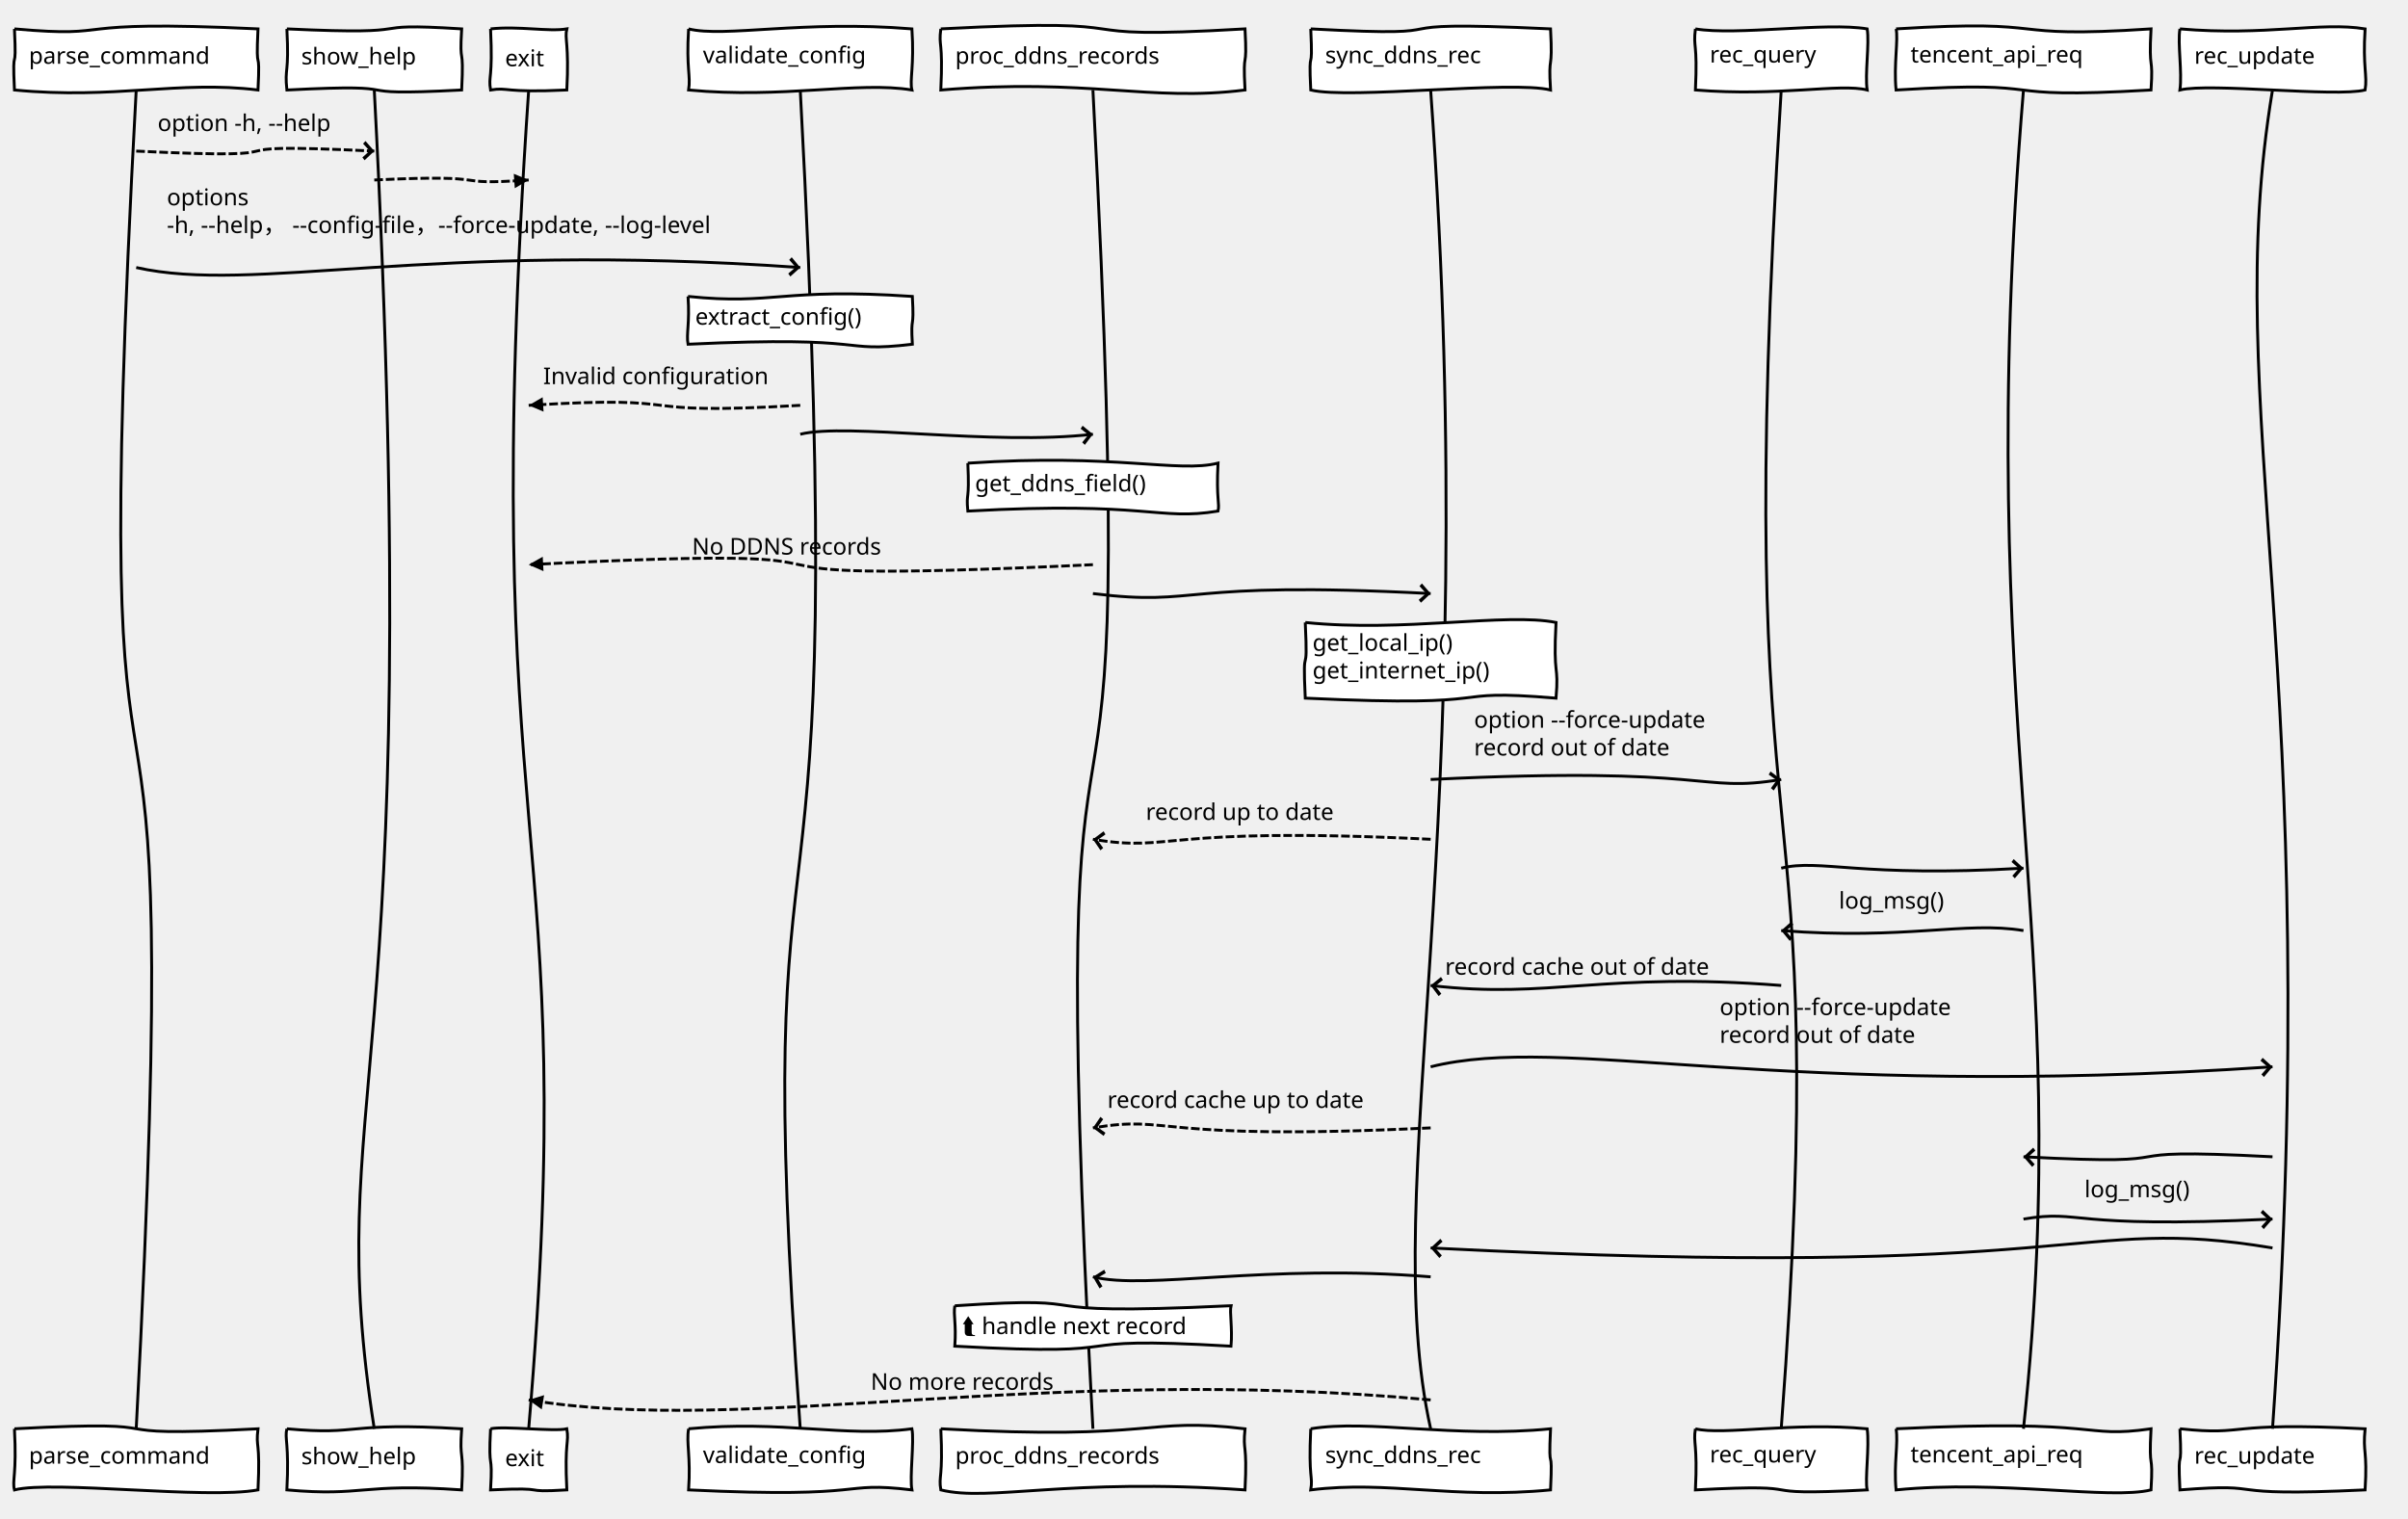
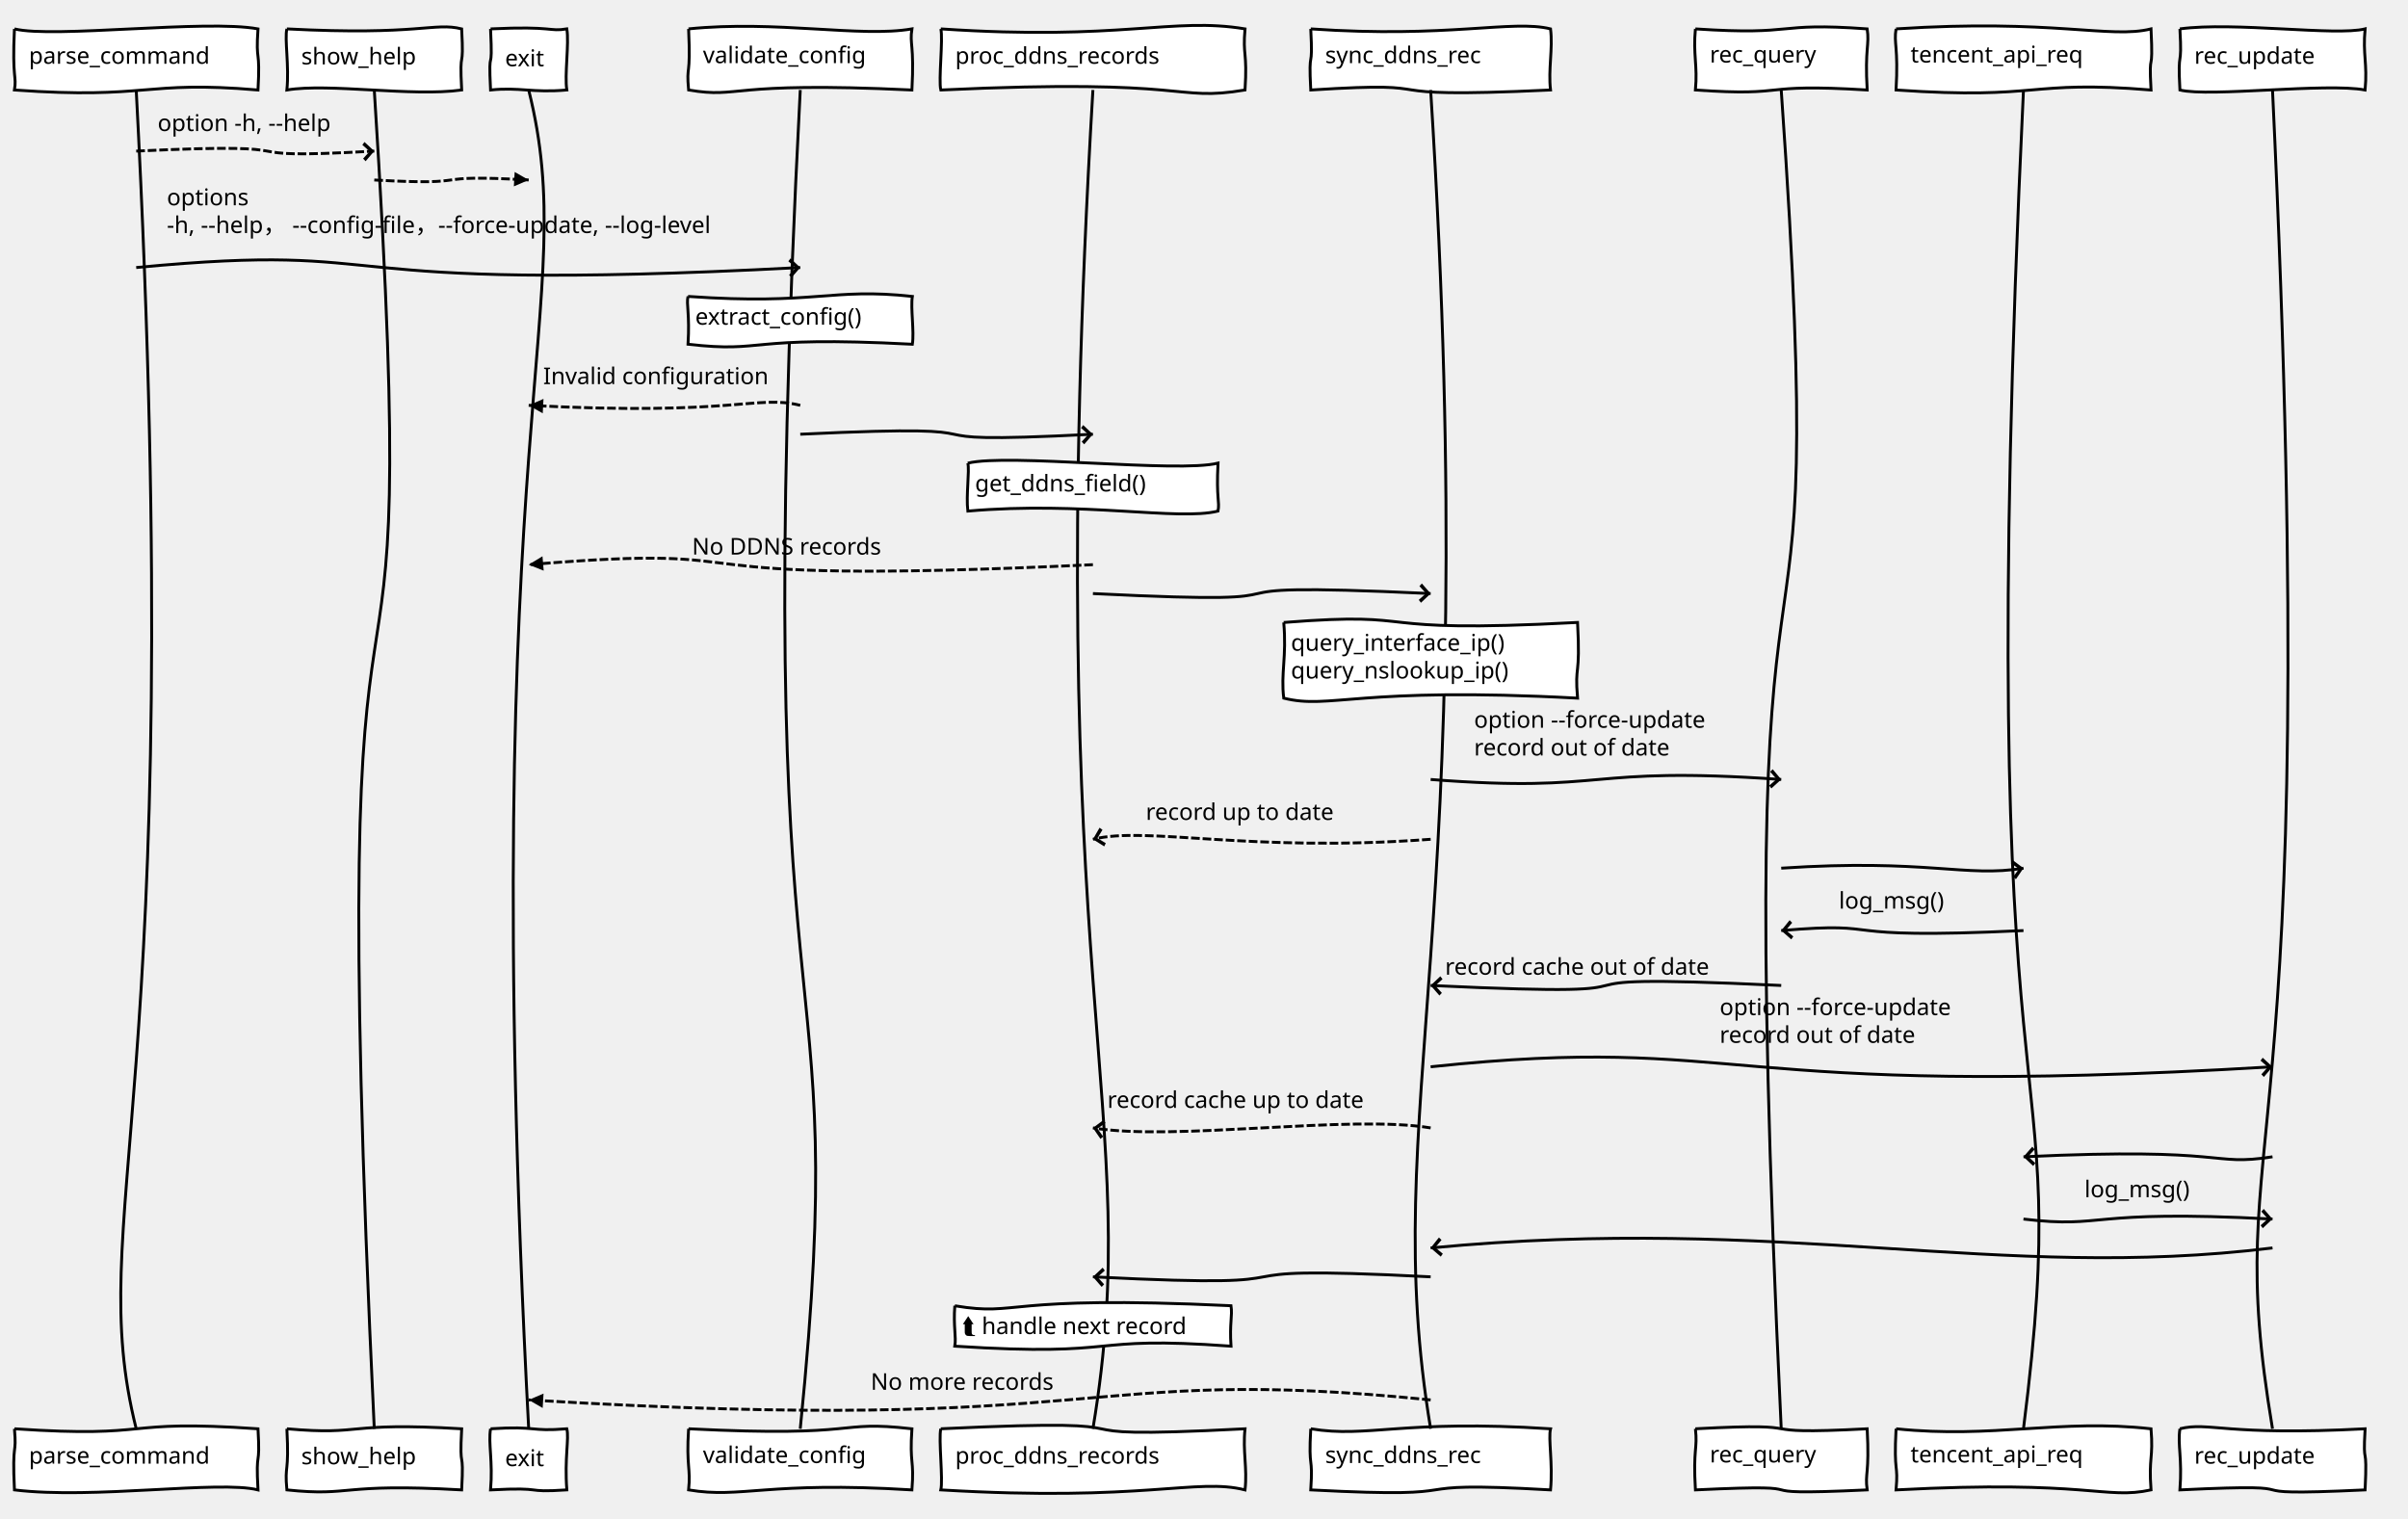
<svg xmlns="http://www.w3.org/2000/svg" width="1667" height="1051">
  <source>parse_command --&gt;&gt; show_help: option -h, --help
show_help --&gt; exit:
parse_command  -&gt;&gt; validate_config: options\n-h, --help， --config-file，--force-update, --log-level
note over validate_config: extract_config()
validate_config --&gt; exit: Invalid configuration
validate_config -&gt;&gt; proc_ddns_records:
note over proc_ddns_records: get_ddns_field()
proc_ddns_records --&gt; exit: No DDNS records
proc_ddns_records -&gt;&gt; sync_ddns_rec:
- note over sync_ddns_rec: get_local_ip()\n get_internet_ip()
+ note over sync_ddns_rec: query_interface_ip()\n query_nslookup_ip()
sync_ddns_rec -&gt;&gt; rec_query: option --force-update\n record out of date
sync_ddns_rec --&gt;&gt; proc_ddns_records: record up to date
rec_query -&gt;&gt; tencent_api_req:
tencent_api_req -&gt;&gt; rec_query: log_msg()
rec_query -&gt;&gt; sync_ddns_rec:record cache out of date
sync_ddns_rec -&gt;&gt; rec_update: option --force-update\n record out of date\n
sync_ddns_rec --&gt;&gt; proc_ddns_records: record cache up to date
rec_update -&gt;&gt; tencent_api_req: 
tencent_api_req -&gt;&gt; rec_update: log_msg()
rec_update -&gt;&gt; sync_ddns_rec: 
sync_ddns_rec -&gt;&gt; proc_ddns_records:
note over proc_ddns_records:⮬ handle next record
sync_ddns_rec --&gt; exit: No more records</source>
  <defs>
    <marker viewBox="0 0 5 5" markerWidth="5" markerHeight="5" orient="auto" refX="5" refY="2.5" id="markerArrowBlock">
      <path d="M 0 0 L 5 2.5 L 0 5 z" />
    </marker>
    <marker viewBox="0 0 9.6 16" markerWidth="4" markerHeight="16" orient="auto" refX="9.6" refY="8" id="markerArrowOpen">
      <path d="M 9.6,8 1.92,16 0,13.7 5.76,8 0,2.286 1.92,0 9.6,8 z" />
    </marker>
  </defs>
  <g class="title" />
  <g class="actor">
-     <path d="M10,20C85.8,26.7 37.0,13.3 178.6,20.0C176.9,55.5 180.3,28.2 178.6,62.3C123.7,55.5 79.4,69.0 10.0,62.3C8.3,26.8 11.7,55.5 10.0,20.0" stroke="#000000" fill="#ffffff" style="stroke-width: 2;" />
+     <path d="M10,20C37.0,26.7 142.2,13.3 178.6,20.0C176.9,44.8 180.3,31.9 178.6,62.3C99.1,55.5 103.4,69.0 10.0,62.3C11.7,52.1 8.3,55.5 10.0,20.0" stroke="#000000" fill="#ffffff" style="stroke-width: 2;" />
    <text x="20" y="44.143" style="font-size: 16px; font-family: daniel black;">
      <tspan x="20">parse_command</tspan>
    </text>
  </g>
  <g class="actor">
-     <path d="M10,989.086C138.1,982.3 50.5,995.8 178.6,989.1C176.9,1003.3 180.3,995.9 178.6,1031.4C142.2,1038.1 37.0,1024.6 10.0,1031.4C8.3,1024.6 11.7,1021.2 10.0,989.1" stroke="#000000" fill="#ffffff" style="stroke-width: 2;" />
+     <path d="M10,989.086C109.7,995.8 80.3,982.3 178.6,989.1C180.3,1018.5 176.9,1000.9 178.6,1031.4C151.6,1024.6 64.6,1038.1 10.0,1031.4C8.3,995.9 11.7,1008.7 10.0,989.1" stroke="#000000" fill="#ffffff" style="stroke-width: 2;" />
    <text x="20" y="1013.229" style="font-size: 16px; font-family: daniel black;">
      <tspan x="20">parse_command</tspan>
    </text>
  </g>
-   <path d="M94.3,62.3C57.2,744.4 131.4,284.7 94.3,989.1" stroke="#000000" fill="none" style="stroke-width: 2;" />
-   <g class="actor">
-     <path d="M198.584,20C300.3,24.8 244.1,15.2 319.6,20.0C317.9,48.4 321.3,28.0 319.6,62.3C228.7,67.1 294.1,57.4 198.6,62.3C196.9,46.0 200.3,52.1 198.6,20.0" stroke="#000000" fill="#ffffff" style="stroke-width: 2;" />
+   <path d="M94.3,62.3C131.4,766.7 57.2,840.8 94.3,989.1" stroke="#000000" fill="none" style="stroke-width: 2;" />
+   <g class="actor">
+     <path d="M198.584,20C290.6,24.8 300.3,15.2 319.6,20.0C321.3,52.1 317.9,30.1 319.6,62.3C285.2,67.1 227.6,57.4 198.6,62.3C200.3,45.7 196.9,26.8 198.6,20.0" stroke="#000000" fill="#ffffff" style="stroke-width: 2;" />
    <text x="208.584" y="44.571" style="font-size: 16px; font-family: daniel black;">
      <tspan x="208.584">show_help</tspan>
    </text>
  </g>
  <g class="actor">
-     <path d="M198.584,989.086C251.1,993.9 237.1,984.2 319.6,989.1C317.9,1012.3 321.3,1001.3 319.6,1031.4C249.5,1026.5 252.3,1036.2 198.6,1031.4C200.3,999.2 196.9,995.9 198.6,989.1" stroke="#000000" fill="#ffffff" style="stroke-width: 2;" />
+     <path d="M198.584,989.086C252.8,993.9 237.4,984.2 319.6,989.1C317.9,1021.4 321.3,999.4 319.6,1031.4C234.1,1026.5 244.4,1036.2 198.6,1031.4C196.9,1012.9 200.3,1021.2 198.6,989.1" stroke="#000000" fill="#ffffff" style="stroke-width: 2;" />
    <text x="208.584" y="1013.657" style="font-size: 16px; font-family: daniel black;">
      <tspan x="208.584">show_help</tspan>
    </text>
  </g>
-   <path d="M259.1,62.3C296.2,766.7 222.0,751.7 259.1,989.1" stroke="#000000" fill="none" style="stroke-width: 2;" />
-   <g class="actor">
-     <path d="M339.63,20C359.3,17.9 379.7,22.1 392.4,20.0C390.7,26.9 394.1,30.1 392.4,62.3C348.1,64.4 352.3,60.2 339.6,62.3C337.9,52.1 341.3,55.5 339.6,20.0" stroke="#000000" fill="#ffffff" style="stroke-width: 2;" />
+   <path d="M259.1,62.3C296.2,642.5 222.0,210.6 259.1,989.1" stroke="#000000" fill="none" style="stroke-width: 2;" />
+   <g class="actor">
+     <path d="M339.63,20C383.9,17.9 379.7,22.1 392.4,20.0C394.1,30.1 390.7,52.1 392.4,62.3C368.3,64.4 359.7,60.2 339.6,62.3C337.9,28.2 341.3,55.5 339.6,20.0" stroke="#000000" fill="#ffffff" style="stroke-width: 2;" />
    <text x="350.487" y="45.857" style="font-size: 16px; font-family: daniel black;">
      <tspan x="349.63">exit</tspan>
    </text>
  </g>
  <g class="actor">
-     <path d="M339.63,989.086C348.8,987.0 383.9,991.2 392.4,989.1C394.1,999.2 390.7,997.0 392.4,1031.4C357.5,1033.5 383.9,1029.3 339.6,1031.4C341.3,1002.7 337.9,1021.2 339.6,989.1" stroke="#000000" fill="#ffffff" style="stroke-width: 2;" />
+     <path d="M339.63,989.086C373.0,987.0 366.0,991.2 392.4,989.1C394.1,995.9 390.7,1009.4 392.4,1031.4C360.6,1033.5 379.7,1029.3 339.6,1031.4C341.3,1011.6 337.9,999.2 339.6,989.1" stroke="#000000" fill="#ffffff" style="stroke-width: 2;" />
    <text x="350.487" y="1014.943" style="font-size: 16px; font-family: daniel black;">
      <tspan x="349.63">exit</tspan>
    </text>
  </g>
-   <path d="M366.0,62.3C328.9,603.2 403.1,553.2 366.0,989.1" stroke="#000000" fill="none" style="stroke-width: 2;" />
-   <g class="actor">
-     <path d="M476.654,20C501.6,26.2 555.7,13.8 631.3,20.0C633.0,46.0 629.6,55.5 631.3,62.3C594.2,56.1 541.9,68.5 476.7,62.3C478.3,52.1 475.0,48.1 476.7,20.0" stroke="#000000" fill="#ffffff" style="stroke-width: 2;" />
+   <path d="M366.0,62.3C403.1,210.6 328.9,284.7 366.0,989.1" stroke="#000000" fill="none" style="stroke-width: 2;" />
+   <g class="actor">
+     <path d="M476.654,20C537.5,13.8 595.6,26.2 631.3,20.0C629.6,30.9 633.0,30.1 631.3,62.3C501.4,56.1 513.8,68.5 476.7,62.3C475.0,43.5 478.3,55.5 476.7,20.0" stroke="#000000" fill="#ffffff" style="stroke-width: 2;" />
    <text x="486.654" y="43.714" style="font-size: 16px; font-family: daniel black;">
      <tspan x="486.654">validate_config</tspan>
    </text>
  </g>
  <g class="actor">
-     <path d="M476.654,989.086C541.6,982.9 584.7,995.3 631.3,989.1C633.0,997.8 629.6,1022.9 631.3,1031.4C579.0,1025.2 606.5,1037.6 476.7,1031.4C478.3,1007.9 475.0,999.2 476.7,989.1" stroke="#000000" fill="#ffffff" style="stroke-width: 2;" />
+     <path d="M476.654,989.086C599.6,995.3 577.0,982.9 631.3,989.1C629.6,1014.3 633.0,1009.7 631.3,1031.4C530.4,1025.2 513.8,1037.6 476.7,1031.4C478.3,1016.0 475.0,1015.6 476.7,989.1" stroke="#000000" fill="#ffffff" style="stroke-width: 2;" />
    <text x="486.654" y="1012.8" style="font-size: 16px; font-family: daniel black;">
      <tspan x="486.654">validate_config</tspan>
    </text>
  </g>
-   <path d="M554.0,62.3C591.0,752.7 516.9,476.2 554.0,989.1" stroke="#000000" fill="none" style="stroke-width: 2;" />
-   <g class="actor">
-     <path d="M651.279,20C811.4,11.6 718.8,28.4 861.9,20.0C863.6,52.1 860.2,30.9 861.9,62.3C795.5,70.7 753.5,53.9 651.3,62.3C653.0,26.8 649.6,33.3 651.3,20.0" stroke="#000000" fill="#ffffff" style="stroke-width: 2;" />
+   <path d="M554.0,62.3C516.9,778.2 591.0,622.0 554.0,989.1" stroke="#000000" fill="none" style="stroke-width: 2;" />
+   <g class="actor">
+     <path d="M651.279,20C776.8,28.4 811.4,11.6 861.9,20.0C860.2,39.1 863.6,35.1 861.9,62.3C811.4,70.7 828.2,53.9 651.3,62.3C649.6,55.5 653.0,26.8 651.3,20.0" stroke="#000000" fill="#ffffff" style="stroke-width: 2;" />
    <text x="661.279" y="44.143" style="font-size: 16px; font-family: daniel black;">
      <tspan x="661.279">proc_ddns_records</tspan>
    </text>
  </g>
  <g class="actor">
-     <path d="M651.279,989.086C802.1,997.5 791.5,980.7 861.9,989.1C860.2,1006.1 863.6,997.1 861.9,1031.4C738.7,1022.9 685.0,1039.8 651.3,1031.4C649.6,1021.2 653.0,1023.7 651.3,989.1" stroke="#000000" fill="#ffffff" style="stroke-width: 2;" />
+     <path d="M651.279,989.086C828.2,980.7 700.1,997.5 861.9,989.1C860.2,1004.6 863.6,1016.1 861.9,1031.4C828.2,1022.9 792.5,1039.8 651.3,1031.4C653.0,1024.6 649.6,996.1 651.3,989.1" stroke="#000000" fill="#ffffff" style="stroke-width: 2;" />
    <text x="661.279" y="1013.229" style="font-size: 16px; font-family: daniel black;">
      <tspan x="661.279">proc_ddns_records</tspan>
    </text>
  </g>
-   <path d="M756.6,62.3C793.7,766.7 719.5,298.7 756.6,989.1" stroke="#000000" fill="none" style="stroke-width: 2;" />
-   <g class="actor">
-     <path d="M907.395,20C1029.3,26.6 934.0,13.4 1073.4,20.0C1075.1,52.0 1071.7,35.2 1073.4,62.3C1046.8,55.6 934.0,68.9 907.4,62.3C905.7,27.9 909.1,55.5 907.4,20.0" stroke="#000000" fill="#ffffff" style="stroke-width: 2;" />
+   <path d="M756.6,62.3C719.5,690.6 793.7,766.7 756.6,989.1" stroke="#000000" fill="none" style="stroke-width: 2;" />
+   <g class="actor">
+     <path d="M907.395,20C1002.9,26.6 1046.8,13.4 1073.4,20.0C1075.1,33.9 1071.7,48.2 1073.4,62.3C934.0,68.9 1012.1,55.6 907.4,62.3C905.7,30.1 909.1,52.1 907.4,20.0" stroke="#000000" fill="#ffffff" style="stroke-width: 2;" />
    <text x="917.395" y="43.714" style="font-size: 16px; font-family: daniel black;">
      <tspan x="917.395">sync_ddns_rec</tspan>
    </text>
  </g>
  <g class="actor">
-     <path d="M907.395,989.086C947.2,982.4 1006.9,995.7 1073.4,989.1C1071.7,1024.6 1075.1,995.9 1073.4,1031.4C1005.5,1038.0 960.9,1024.7 907.4,1031.4C909.1,1021.2 905.7,1024.6 907.4,989.1" stroke="#000000" fill="#ffffff" style="stroke-width: 2;" />
+     <path d="M907.395,989.086C947.2,995.7 970.6,982.4 1073.4,989.1C1071.7,995.9 1075.1,1012.8 1073.4,1031.4C955.9,1024.7 1033.6,1038.0 907.4,1031.4C909.1,1006.0 905.7,1019.2 907.4,989.1" stroke="#000000" fill="#ffffff" style="stroke-width: 2;" />
    <text x="917.395" y="1012.8" style="font-size: 16px; font-family: daniel black;">
      <tspan x="917.395">sync_ddns_rec</tspan>
    </text>
  </g>
-   <path d="M990.4,62.3C1027.5,579.5 953.3,822.1 990.4,989.1" stroke="#000000" fill="none" style="stroke-width: 2;" />
-   <g class="actor">
-     <path d="M1173.651,20C1202.2,24.8 1264.1,15.2 1292.6,20.0C1294.3,30.1 1290.9,51.6 1292.6,62.3C1273.6,57.5 1231.8,67.0 1173.7,62.3C1175.3,28.4 1172.0,33.7 1173.7,20.0" stroke="#000000" fill="#ffffff" style="stroke-width: 2;" />
+   <path d="M990.4,62.3C1027.5,648.4 953.3,766.7 990.4,989.1" stroke="#000000" fill="none" style="stroke-width: 2;" />
+   <g class="actor">
+     <path d="M1173.651,20C1245.8,24.8 1226.7,15.2 1292.6,20.0C1294.3,31.3 1290.9,33.3 1292.6,62.3C1214.0,57.5 1241.2,67.0 1173.7,62.3C1175.3,45.2 1172.0,38.1 1173.7,20.0" stroke="#000000" fill="#ffffff" style="stroke-width: 2;" />
    <text x="1183.651" y="43.286" style="font-size: 16px; font-family: daniel black;">
      <tspan x="1183.651">rec_query</tspan>
    </text>
  </g>
  <g class="actor">
-     <path d="M1173.651,989.086C1192.7,993.8 1241.0,984.3 1292.6,989.1C1294.3,1001.4 1290.9,1024.6 1292.6,1031.4C1202.2,1036.1 1264.1,1026.6 1173.7,1031.4C1175.3,999.2 1172.0,999.2 1173.7,989.1" stroke="#000000" fill="#ffffff" style="stroke-width: 2;" />
+     <path d="M1173.651,989.086C1264.1,984.3 1202.2,993.8 1292.6,989.1C1294.3,1021.2 1290.9,1019.4 1292.6,1031.4C1192.7,1036.1 1273.6,1026.6 1173.7,1031.4C1172.0,1002.2 1175.3,1003.4 1173.7,989.1" stroke="#000000" fill="#ffffff" style="stroke-width: 2;" />
    <text x="1183.651" y="1012.371" style="font-size: 16px; font-family: daniel black;">
      <tspan x="1183.651">rec_query</tspan>
    </text>
  </g>
-   <path d="M1233.1,62.3C1196.1,651.8 1270.2,492.8 1233.1,989.1" stroke="#000000" fill="none" style="stroke-width: 2;" />
-   <g class="actor">
-     <path d="M1312.609,20C1427.2,12.9 1380.9,27.1 1489.1,20.0C1487.4,51.3 1490.8,36.9 1489.1,62.3C1370.2,69.3 1429.2,55.2 1312.6,62.3C1310.9,45.0 1314.3,26.8 1312.6,20.0" stroke="#000000" fill="#ffffff" style="stroke-width: 2;" />
+   <path d="M1233.1,62.3C1270.2,591.1 1196.1,210.6 1233.1,989.1" stroke="#000000" fill="none" style="stroke-width: 2;" />
+   <g class="actor">
+     <path d="M1312.609,20C1421.1,12.9 1460.8,27.1 1489.1,20.0C1490.8,55.5 1487.4,31.2 1489.1,62.3C1402.4,55.2 1414.4,69.3 1312.6,62.3C1314.3,32.4 1310.9,30.1 1312.6,20.0" stroke="#000000" fill="#ffffff" style="stroke-width: 2;" />
    <text x="1323.466" y="43.286" style="font-size: 16px; font-family: daniel black;">
      <tspan x="1322.609">tencent_api_req</tspan>
    </text>
  </g>
  <g class="actor">
-     <path d="M1312.609,989.086C1459.8,982.0 1439.6,996.1 1489.1,989.1C1487.4,1021.2 1490.8,1002.7 1489.1,1031.4C1460.8,1038.4 1384.4,1024.3 1312.6,1031.4C1310.9,1013.0 1314.3,999.3 1312.6,989.1" stroke="#000000" fill="#ffffff" style="stroke-width: 2;" />
+     <path d="M1312.609,989.086C1380.0,996.1 1425.6,982.0 1489.1,989.1C1490.8,1009.9 1487.4,1008.4 1489.1,1031.4C1456.9,1038.4 1446.7,1024.3 1312.6,1031.4C1314.3,1012.5 1310.9,1021.2 1312.6,989.1" stroke="#000000" fill="#ffffff" style="stroke-width: 2;" />
    <text x="1323.466" y="1012.371" style="font-size: 16px; font-family: daniel black;">
      <tspan x="1322.609">tencent_api_req</tspan>
    </text>
  </g>
-   <path d="M1400.8,62.3C1363.8,506.6 1437.9,640.4 1400.8,989.1" stroke="#000000" fill="none" style="stroke-width: 2;" />
-   <g class="actor">
-     <path d="M1509.072,20C1568.8,25.1 1606.5,14.9 1637.3,20.0C1635.6,46.6 1639.0,52.1 1637.3,62.3C1616.8,67.4 1529.6,57.2 1509.1,62.3C1510.8,49.9 1507.4,30.1 1509.1,20.0" stroke="#000000" fill="#ffffff" style="stroke-width: 2;" />
+   <path d="M1400.8,62.3C1363.8,840.8 1437.9,696.7 1400.8,989.1" stroke="#000000" fill="none" style="stroke-width: 2;" />
+   <g class="actor">
+     <path d="M1509.072,20C1546.9,14.9 1616.8,25.1 1637.3,20.0C1635.6,37.9 1639.0,43.8 1637.3,62.3C1610.3,57.2 1529.6,67.4 1509.1,62.3C1507.4,31.1 1510.8,50.1 1509.1,20.0" stroke="#000000" fill="#ffffff" style="stroke-width: 2;" />
    <text x="1519.072" y="44.143" style="font-size: 16px; font-family: daniel black;">
      <tspan x="1519.072">rec_update</tspan>
    </text>
  </g>
  <g class="actor">
-     <path d="M1509.072,989.086C1557.9,994.2 1536.6,984.0 1637.3,989.1C1635.6,1006.2 1639.0,1003.2 1637.3,1031.4C1529.6,1036.5 1575.6,1026.2 1509.1,1031.4C1507.4,995.9 1510.8,1024.6 1509.1,989.1" stroke="#000000" fill="#ffffff" style="stroke-width: 2;" />
+     <path d="M1509.072,989.086C1529.6,984.0 1539.8,994.2 1637.3,989.1C1635.6,1018.5 1639.0,995.9 1637.3,1031.4C1529.6,1036.5 1616.8,1026.2 1509.1,1031.4C1510.8,1009.2 1507.4,1000.6 1509.1,989.1" stroke="#000000" fill="#ffffff" style="stroke-width: 2;" />
    <text x="1519.072" y="1013.229" style="font-size: 16px; font-family: daniel black;">
      <tspan x="1519.072">rec_update</tspan>
    </text>
  </g>
-   <path d="M1573.2,62.3C1536.1,284.7 1610.3,457.7 1573.2,989.1" stroke="#000000" fill="none" style="stroke-width: 2;" />
+   <path d="M1573.2,62.3C1610.3,840.8 1536.1,766.7 1573.2,989.1" stroke="#000000" fill="none" style="stroke-width: 2;" />
  <g class="signal">
    <text x="109.1" y="90.714" style="font-size: 16px; font-family: daniel black;">
      <tspan x="109.1">option -h, --help</tspan>
    </text>
-     <path d="M94.3,104.6C232.7,111.2 123.4,98.0 259.1,104.6" stroke="#000000" fill="none" style="stroke-width: 2; stroke-dasharray: 6, 2; marker-end: url(&quot;#markerArrowOpen&quot;);" />
+     <path d="M94.3,104.6C232.7,98.0 142.7,111.2 259.1,104.6" stroke="#000000" fill="none" style="stroke-width: 2; stroke-dasharray: 6, 2; marker-end: url(&quot;#markerArrowOpen&quot;);" />
  </g>
  <g class="signal">
    <text x="312.557" y="129.571" style="font-size: 16px; font-family: daniel black;">
      <tspan x="312.557" />
    </text>
-     <path d="M259.1,124.6C348.9,120.3 306.2,128.8 366.0,124.6" stroke="#000000" fill="none" style="stroke-width: 2; stroke-dasharray: 6, 2; marker-end: url(&quot;#markerArrowBlock&quot;);" />
+     <path d="M259.1,124.6C334.3,128.8 290.5,120.3 366.0,124.6" stroke="#000000" fill="none" style="stroke-width: 2; stroke-dasharray: 6, 2; marker-end: url(&quot;#markerArrowBlock&quot;);" />
  </g>
  <g class="signal">
    <text x="115.518" y="142.114" style="font-size: 16px; font-family: daniel black;">
      <tspan x="115.518">options</tspan>
      <tspan dy="1.2em" x="115.518">-h, --help， --config-file，--force-update, --log-level</tspan>
    </text>
-     <path d="M94.3,185.2C176.5,203.6 294.0,166.8 554.0,185.2" stroke="#000000" fill="none" style="stroke-width: 2; marker-end: url(&quot;#markerArrowOpen&quot;);" />
-   </g>
-   <g class="note">
-     <path d="M476.29,205.2C536.3,211.4 540.9,199.0 631.6,205.2C633.0,230.5 630.3,216.3 631.6,238.3C578.9,244.6 606.8,232.1 476.3,238.3C475.0,231.2 477.6,223.9 476.3,205.2" stroke="#000000" fill="#ffffff" style="stroke-width: 2;" />
+     <path d="M94.3,185.2C287.1,166.8 204.6,203.6 554.0,185.2" stroke="#000000" fill="none" style="stroke-width: 2; marker-end: url(&quot;#markerArrowOpen&quot;);" />
+   </g>
+   <g class="note">
+     <path d="M476.29,205.2C565.0,211.4 575.0,199.0 631.6,205.2C630.3,213.2 633.0,229.5 631.6,238.3C513.6,232.1 531.2,244.6 476.3,238.3C477.6,217.4 475.0,210.5 476.3,205.2" stroke="#000000" fill="#ffffff" style="stroke-width: 2;" />
    <text x="482.147" y="224.771" style="font-size: 16px; font-family: daniel black;">
      <tspan x="481.29">extract_config()</tspan>
    </text>
  </g>
  <g class="signal">
    <text x="376.006" y="265.914" style="font-size: 16px; font-family: daniel black;">
      <tspan x="376.006">Invalid configuration</tspan>
    </text>
-     <path d="M554.0,280.6C426.5,288.1 487.2,273.1 366.0,280.6" stroke="#000000" fill="none" style="stroke-width: 2; stroke-dasharray: 6, 2; marker-end: url(&quot;#markerArrowBlock&quot;);" />
+     <path d="M554.0,280.6C523.9,273.1 508.9,288.1 366.0,280.6" stroke="#000000" fill="none" style="stroke-width: 2; stroke-dasharray: 6, 2; marker-end: url(&quot;#markerArrowBlock&quot;);" />
  </g>
  <g class="signal">
    <text x="655.278" y="305.629" style="font-size: 16px; font-family: daniel black;">
      <tspan x="655.278" />
    </text>
-     <path d="M554.0,300.6C586.4,292.5 686.7,308.7 756.6,300.6" stroke="#000000" fill="none" style="stroke-width: 2; marker-end: url(&quot;#markerArrowOpen&quot;);" />
-   </g>
-   <g class="note">
-     <path d="M669.988,320.629C772.0,313.7 815.5,327.6 843.2,320.6C841.9,345.8 844.5,348.5 843.2,353.8C801.6,360.7 795.2,346.8 670.0,353.8C668.7,339.8 671.3,348.5 670.0,320.6" stroke="#000000" fill="#ffffff" style="stroke-width: 2;" />
+     <path d="M554.0,300.6C724.2,292.5 599.6,308.7 756.6,300.6" stroke="#000000" fill="none" style="stroke-width: 2; marker-end: url(&quot;#markerArrowOpen&quot;);" />
+   </g>
+   <g class="note">
+     <path d="M669.988,320.629C697.7,313.7 815.5,327.6 843.2,320.6C841.9,345.8 844.5,346.8 843.2,353.8C815.5,360.7 749.8,346.8 670.0,353.8C668.7,342.8 671.3,325.9 670.0,320.6" stroke="#000000" fill="#ffffff" style="stroke-width: 2;" />
    <text x="680.131" y="340.2" style="font-size: 16px; font-family: daniel black;">
      <tspan x="674.988">get_ddns_field()</tspan>
    </text>
  </g>
  <g class="signal">
    <text x="479.072" y="383.914" style="font-size: 16px; font-family: daniel black;">
      <tspan x="479.072">No DDNS records</tspan>
    </text>
-     <path d="M756.6,390.9C428.5,406.5 672.4,375.3 366.0,390.9" stroke="#000000" fill="none" style="stroke-width: 2; stroke-dasharray: 6, 2; marker-end: url(&quot;#markerArrowBlock&quot;);" />
+     <path d="M756.6,390.9C428.5,406.5 552.5,375.3 366.0,390.9" stroke="#000000" fill="none" style="stroke-width: 2; stroke-dasharray: 6, 2; marker-end: url(&quot;#markerArrowBlock&quot;);" />
  </g>
  <g class="signal">
    <text x="873.492" y="415.914" style="font-size: 16px; font-family: daniel black;">
      <tspan x="873.492" />
    </text>
-     <path d="M756.6,410.9C832.2,420.3 812.7,401.6 990.4,410.9" stroke="#000000" fill="none" style="stroke-width: 2; marker-end: url(&quot;#markerArrowOpen&quot;);" />
-   </g>
-   <g class="note">
-     <path d="M903.63,430.914C971.5,437.9 1042.4,424.0 1077.2,430.9C1075.1,470.7 1079.3,458.4 1077.2,483.3C993.4,476.3 1049.4,490.2 903.6,483.3C901.5,439.3 905.7,474.9 903.6,430.9" stroke="#000000" fill="#ffffff" style="stroke-width: 2;" />
-     <text x="913.772" y="450.486" style="font-size: 16px; font-family: daniel black;">
-       <tspan x="908.63">get_local_ip()</tspan>
-       <tspan dy="1.2em" x="908.63">get_internet_ip()</tspan>
+     <path d="M756.6,410.9C945.1,420.3 794.0,401.6 990.4,410.9" stroke="#000000" fill="none" style="stroke-width: 2; marker-end: url(&quot;#markerArrowOpen&quot;);" />
+   </g>
+   <g class="note">
+     <path d="M888.677,430.914C991.4,422.8 937.5,439.1 1092.1,430.9C1094.2,470.7 1090.0,458.5 1092.1,483.3C939.3,475.1 921.2,491.4 888.7,483.3C886.6,466.0 890.8,454.9 888.7,430.9" stroke="#000000" fill="#ffffff" style="stroke-width: 2;" />
+     <text x="893.677" y="450.486" style="font-size: 16px; font-family: daniel black;">
+       <tspan x="893.677">query_interface_ip()</tspan>
+       <tspan dy="1.2em" x="893.677">query_nslookup_ip()</tspan>
    </text>
  </g>
  <g class="signal">
    <text x="1020.444" y="503.8" style="font-size: 16px; font-family: daniel black;">
      <tspan x="1020.444">option --force-update</tspan>
      <tspan dy="1.2em" x="1020.444">record out of date</tspan>
    </text>
-     <path d="M990.4,539.6C1187.8,529.9 1174.9,549.3 1233.1,539.6" stroke="#000000" fill="none" style="stroke-width: 2; marker-end: url(&quot;#markerArrowOpen&quot;);" />
+     <path d="M990.4,539.6C1115.7,549.3 1094.2,529.9 1233.1,539.6" stroke="#000000" fill="none" style="stroke-width: 2; marker-end: url(&quot;#markerArrowOpen&quot;);" />
  </g>
  <g class="signal">
    <text x="793.214" y="567.6" style="font-size: 16px; font-family: daniel black;">
      <tspan x="793.214">record up to date</tspan>
    </text>
-     <path d="M990.4,581.0C800.4,571.7 812.7,590.4 756.6,581.0" stroke="#000000" fill="none" style="stroke-width: 2; stroke-dasharray: 6, 2; marker-end: url(&quot;#markerArrowOpen&quot;);" />
+     <path d="M990.4,581.0C864.3,590.4 794.0,571.7 756.6,581.0" stroke="#000000" fill="none" style="stroke-width: 2; stroke-dasharray: 6, 2; marker-end: url(&quot;#markerArrowOpen&quot;);" />
  </g>
  <g class="signal">
    <text x="1316.985" y="606.029" style="font-size: 16px; font-family: daniel black;">
      <tspan x="1316.985" />
    </text>
-     <path d="M1233.1,601.0C1260.0,594.3 1287.2,607.7 1400.8,601.0" stroke="#000000" fill="none" style="stroke-width: 2; marker-end: url(&quot;#markerArrowOpen&quot;);" />
+     <path d="M1233.1,601.0C1334.1,594.3 1360.6,607.7 1400.8,601.0" stroke="#000000" fill="none" style="stroke-width: 2; marker-end: url(&quot;#markerArrowOpen&quot;);" />
  </g>
  <g class="signal">
    <text x="1273.003" y="629.029" style="font-size: 16px; font-family: daniel black;">
      <tspan x="1273.003">log_msg()</tspan>
    </text>
-     <path d="M1400.8,644.2C1360.4,637.5 1319.3,650.9 1233.1,644.2" stroke="#000000" fill="none" style="stroke-width: 2; marker-end: url(&quot;#markerArrowOpen&quot;);" />
+     <path d="M1400.8,644.2C1260.0,650.9 1311.7,637.5 1233.1,644.2" stroke="#000000" fill="none" style="stroke-width: 2; marker-end: url(&quot;#markerArrowOpen&quot;);" />
  </g>
  <g class="signal">
    <text x="1000.393" y="674.743" style="font-size: 16px; font-family: daniel black;">
      <tspan x="1000.393">record cache out of date</tspan>
    </text>
-     <path d="M1233.1,682.2C1109.9,672.5 1072.7,691.9 990.4,682.2" stroke="#000000" fill="none" style="stroke-width: 2; marker-end: url(&quot;#markerArrowOpen&quot;);" />
+     <path d="M1233.1,682.2C1029.2,672.5 1194.3,691.9 990.4,682.2" stroke="#000000" fill="none" style="stroke-width: 2; marker-end: url(&quot;#markerArrowOpen&quot;);" />
  </g>
  <g class="signal">
    <text x="1190.471" y="702.714" style="font-size: 16px; font-family: daniel black;">
      <tspan x="1190.471">option --force-update</tspan>
      <tspan dy="1.2em" x="1190.471">record out of date</tspan>
      <tspan dy="1.2em" x="1190.471" />
    </text>
-     <path d="M990.4,738.5C1083.6,715.2 1227.6,761.8 1573.2,738.5" stroke="#000000" fill="none" style="stroke-width: 2; marker-end: url(&quot;#markerArrowOpen&quot;);" />
+     <path d="M990.4,738.5C1211.2,715.2 1184.1,761.8 1573.2,738.5" stroke="#000000" fill="none" style="stroke-width: 2; marker-end: url(&quot;#markerArrowOpen&quot;);" />
  </g>
  <g class="signal">
    <text x="766.59" y="766.943" style="font-size: 16px; font-family: daniel black;">
      <tspan x="766.59">record cache up to date</tspan>
    </text>
-     <path d="M990.4,780.8C794.0,790.2 812.7,771.4 756.6,780.8" stroke="#000000" fill="none" style="stroke-width: 2; stroke-dasharray: 6, 2; marker-end: url(&quot;#markerArrowOpen&quot;);" />
+     <path d="M990.4,780.8C934.3,771.4 813.4,790.2 756.6,780.8" stroke="#000000" fill="none" style="stroke-width: 2; stroke-dasharray: 6, 2; marker-end: url(&quot;#markerArrowOpen&quot;);" />
  </g>
  <g class="signal">
    <text x="1487.012" y="805.8" style="font-size: 16px; font-family: daniel black;">
      <tspan x="1487.012" />
    </text>
-     <path d="M1573.2,800.8C1442.2,793.9 1531.8,807.7 1400.8,800.8" stroke="#000000" fill="none" style="stroke-width: 2; marker-end: url(&quot;#markerArrowOpen&quot;);" />
+     <path d="M1573.2,800.8C1529.1,807.7 1545.6,793.9 1400.8,800.8" stroke="#000000" fill="none" style="stroke-width: 2; marker-end: url(&quot;#markerArrowOpen&quot;);" />
  </g>
  <g class="signal">
    <text x="1443.03" y="828.8" style="font-size: 16px; font-family: daniel black;">
      <tspan x="1443.03">log_msg()</tspan>
    </text>
-     <path d="M1400.8,843.9C1442.4,837.0 1428.4,850.8 1573.2,843.9" stroke="#000000" fill="none" style="stroke-width: 2; marker-end: url(&quot;#markerArrowOpen&quot;);" />
+     <path d="M1400.8,843.9C1458.7,850.8 1442.2,837.0 1573.2,843.9" stroke="#000000" fill="none" style="stroke-width: 2; marker-end: url(&quot;#markerArrowOpen&quot;);" />
  </g>
  <g class="signal">
    <text x="1281.789" y="868.943" style="font-size: 16px; font-family: daniel black;">
      <tspan x="1281.789" />
    </text>
-     <path d="M1573.2,863.9C1433.3,840.6 1449.3,887.3 990.4,863.9" stroke="#000000" fill="none" style="stroke-width: 2; marker-end: url(&quot;#markerArrowOpen&quot;);" />
+     <path d="M1573.2,863.9C1383.2,887.3 1234.1,840.6 990.4,863.9" stroke="#000000" fill="none" style="stroke-width: 2; marker-end: url(&quot;#markerArrowOpen&quot;);" />
  </g>
  <g class="signal">
    <text x="873.492" y="888.943" style="font-size: 16px; font-family: daniel black;">
      <tspan x="873.492" />
    </text>
-     <path d="M990.4,883.9C876.3,874.6 794.0,893.3 756.6,883.9" stroke="#000000" fill="none" style="stroke-width: 2; marker-end: url(&quot;#markerArrowOpen&quot;);" />
-   </g>
-   <g class="note">
-     <path d="M660.992,903.943C775.1,896.3 691.6,911.6 852.2,903.9C851.1,908.4 853.3,919.2 852.2,931.9C722.3,924.3 799.7,939.6 661.0,931.9C662.1,915.8 659.9,910.8 661.0,903.9" stroke="#000000" fill="#ffffff" style="stroke-width: 2;" />
+     <path d="M990.4,883.9C809.2,874.6 940.7,893.3 756.6,883.9" stroke="#000000" fill="none" style="stroke-width: 2; marker-end: url(&quot;#markerArrowOpen&quot;);" />
+   </g>
+   <g class="note">
+     <path d="M660.992,903.943C706.9,911.6 691.6,896.3 852.2,903.9C853.3,911.2 851.1,915.8 852.2,931.9C748.3,924.3 781.1,939.6 661.0,931.9C662.1,925.2 659.9,918.3 661.0,903.9" stroke="#000000" fill="#ffffff" style="stroke-width: 2;" />
    <text x="665.992" y="923.514" style="font-size: 16px; font-family: daniel black;">
      <tspan x="665.992">⮬ handle next record</tspan>
    </text>
  </g>
  <g class="signal">
    <text x="602.783" y="962.086" style="font-size: 16px; font-family: daniel black;">
      <tspan x="602.783">No more records</tspan>
    </text>
-     <path d="M990.4,969.1C721.8,944.1 515.9,994.1 366.0,969.1" stroke="#000000" fill="none" style="stroke-width: 2; stroke-dasharray: 6, 2; marker-end: url(&quot;#markerArrowBlock&quot;);" />
+     <path d="M990.4,969.1C741.8,944.1 776.7,994.1 366.0,969.1" stroke="#000000" fill="none" style="stroke-width: 2; stroke-dasharray: 6, 2; marker-end: url(&quot;#markerArrowBlock&quot;);" />
  </g>
</svg>
